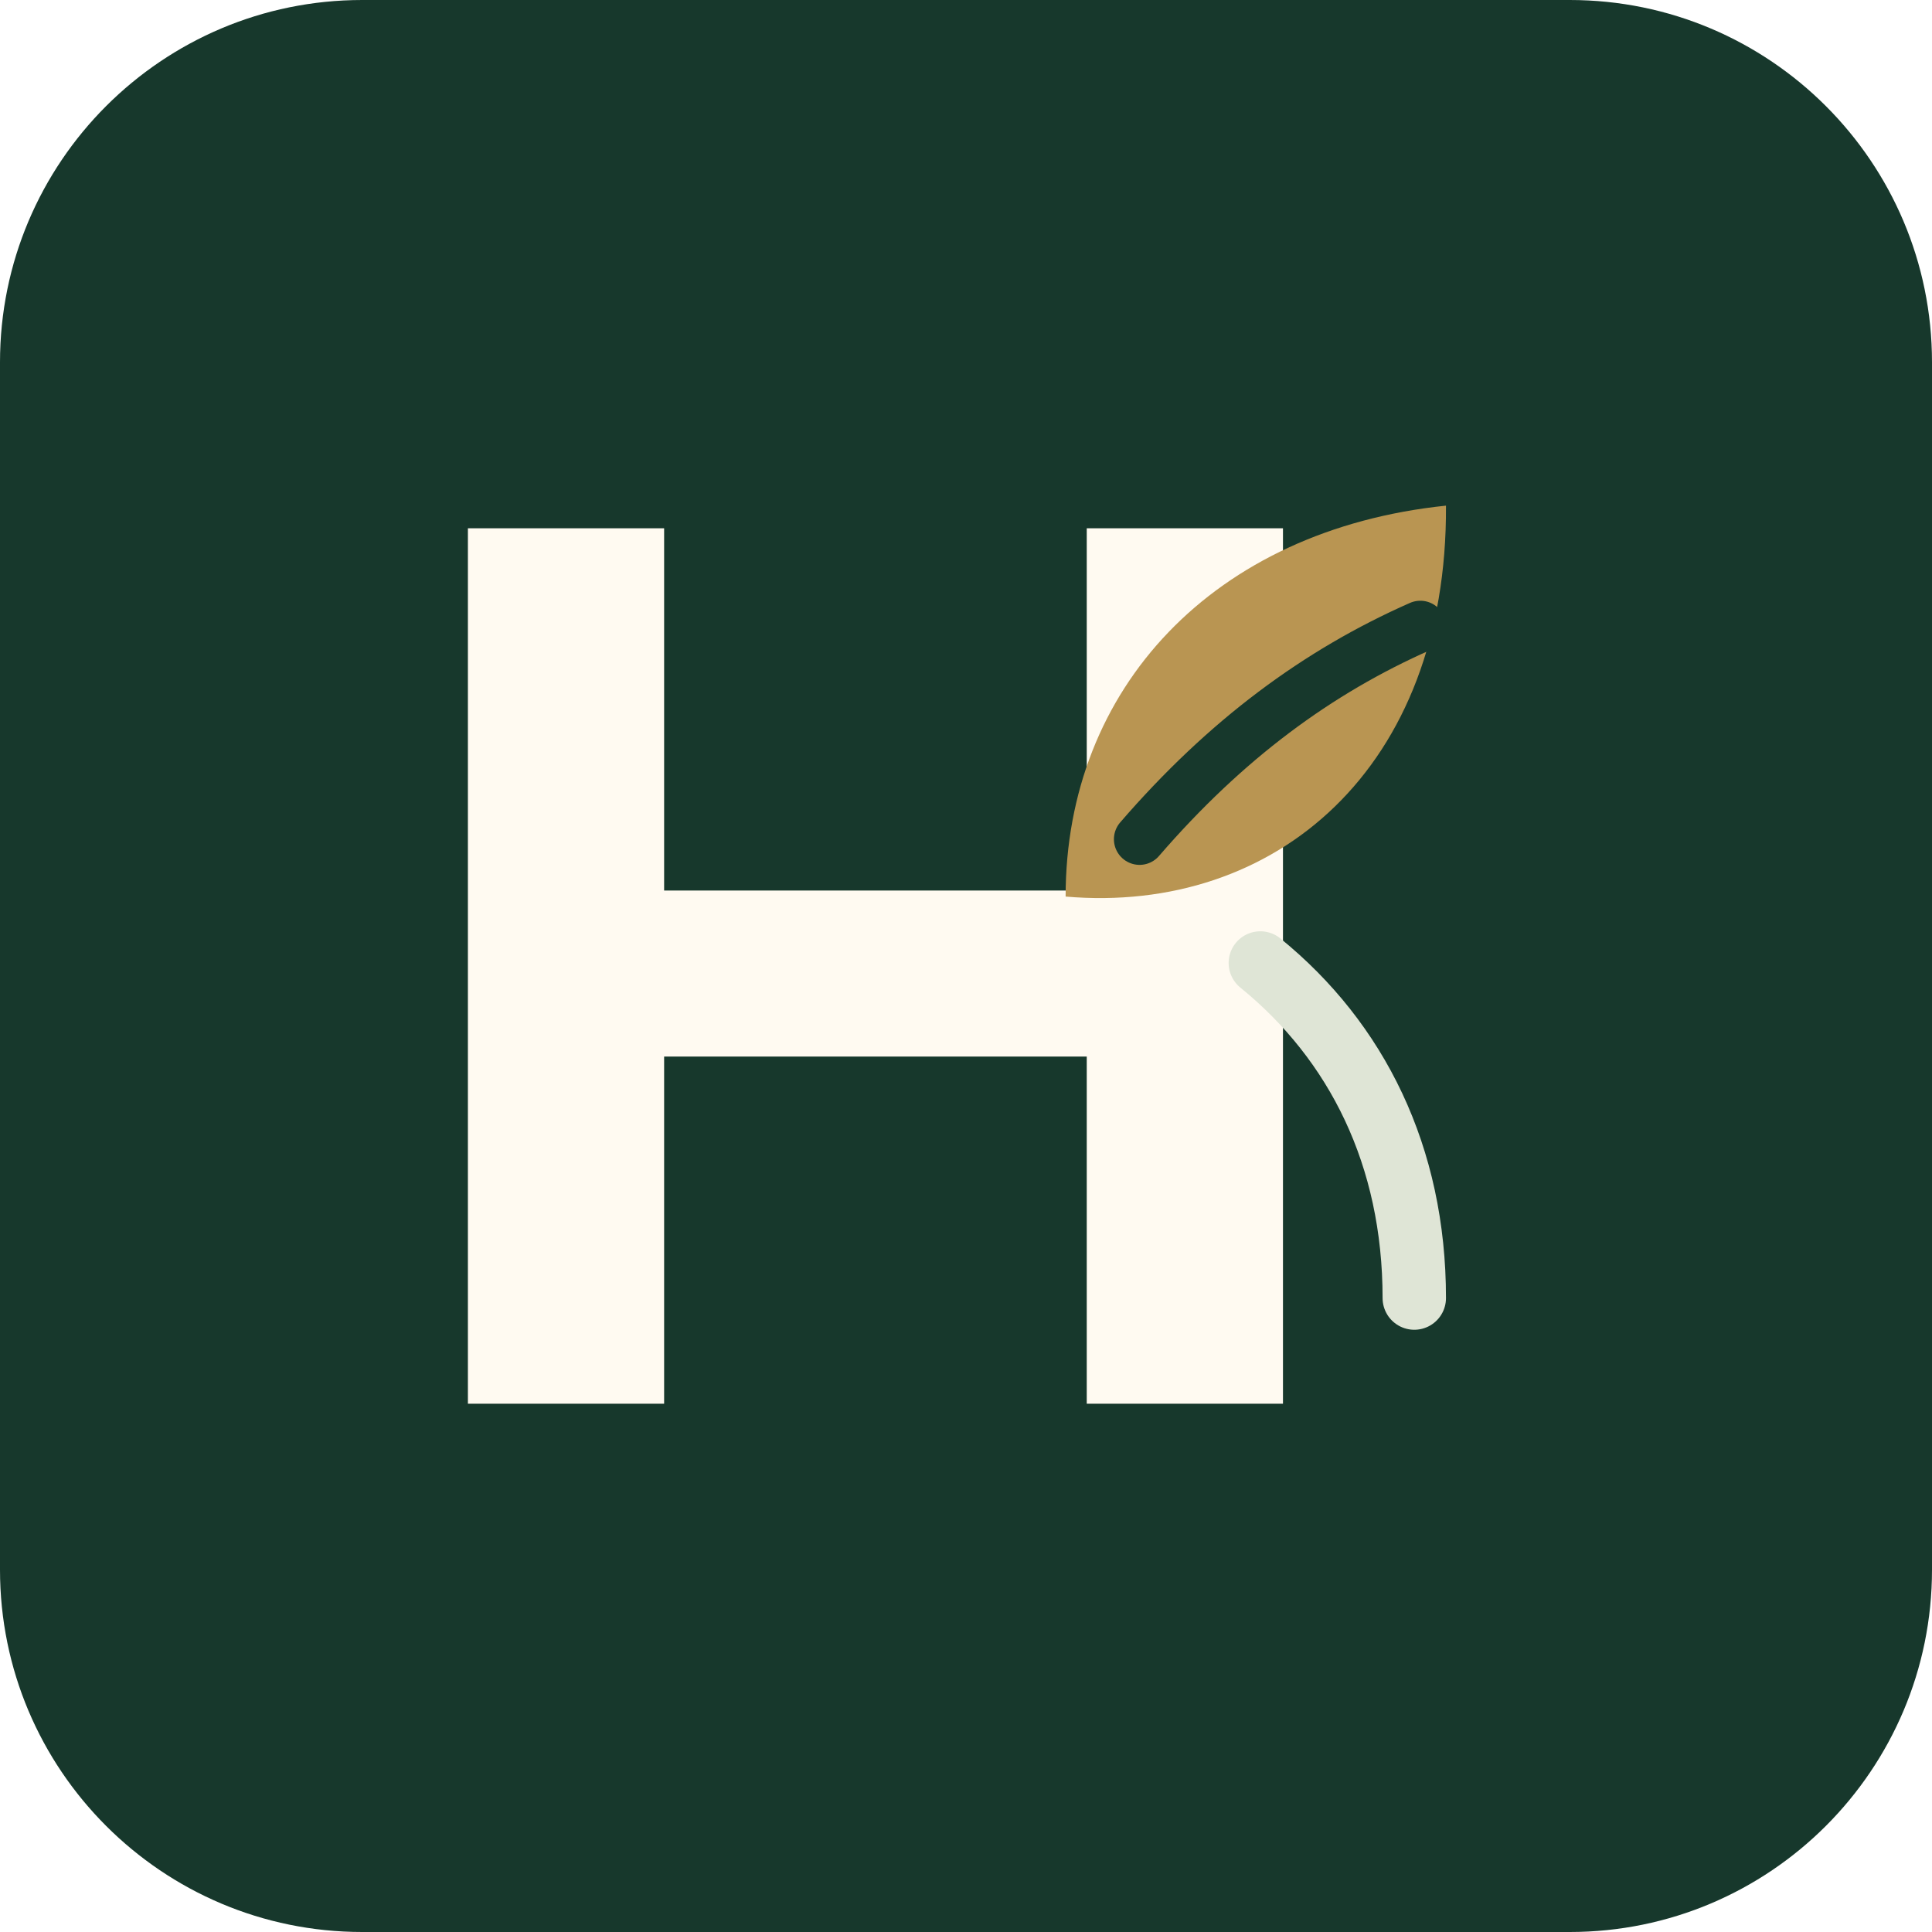
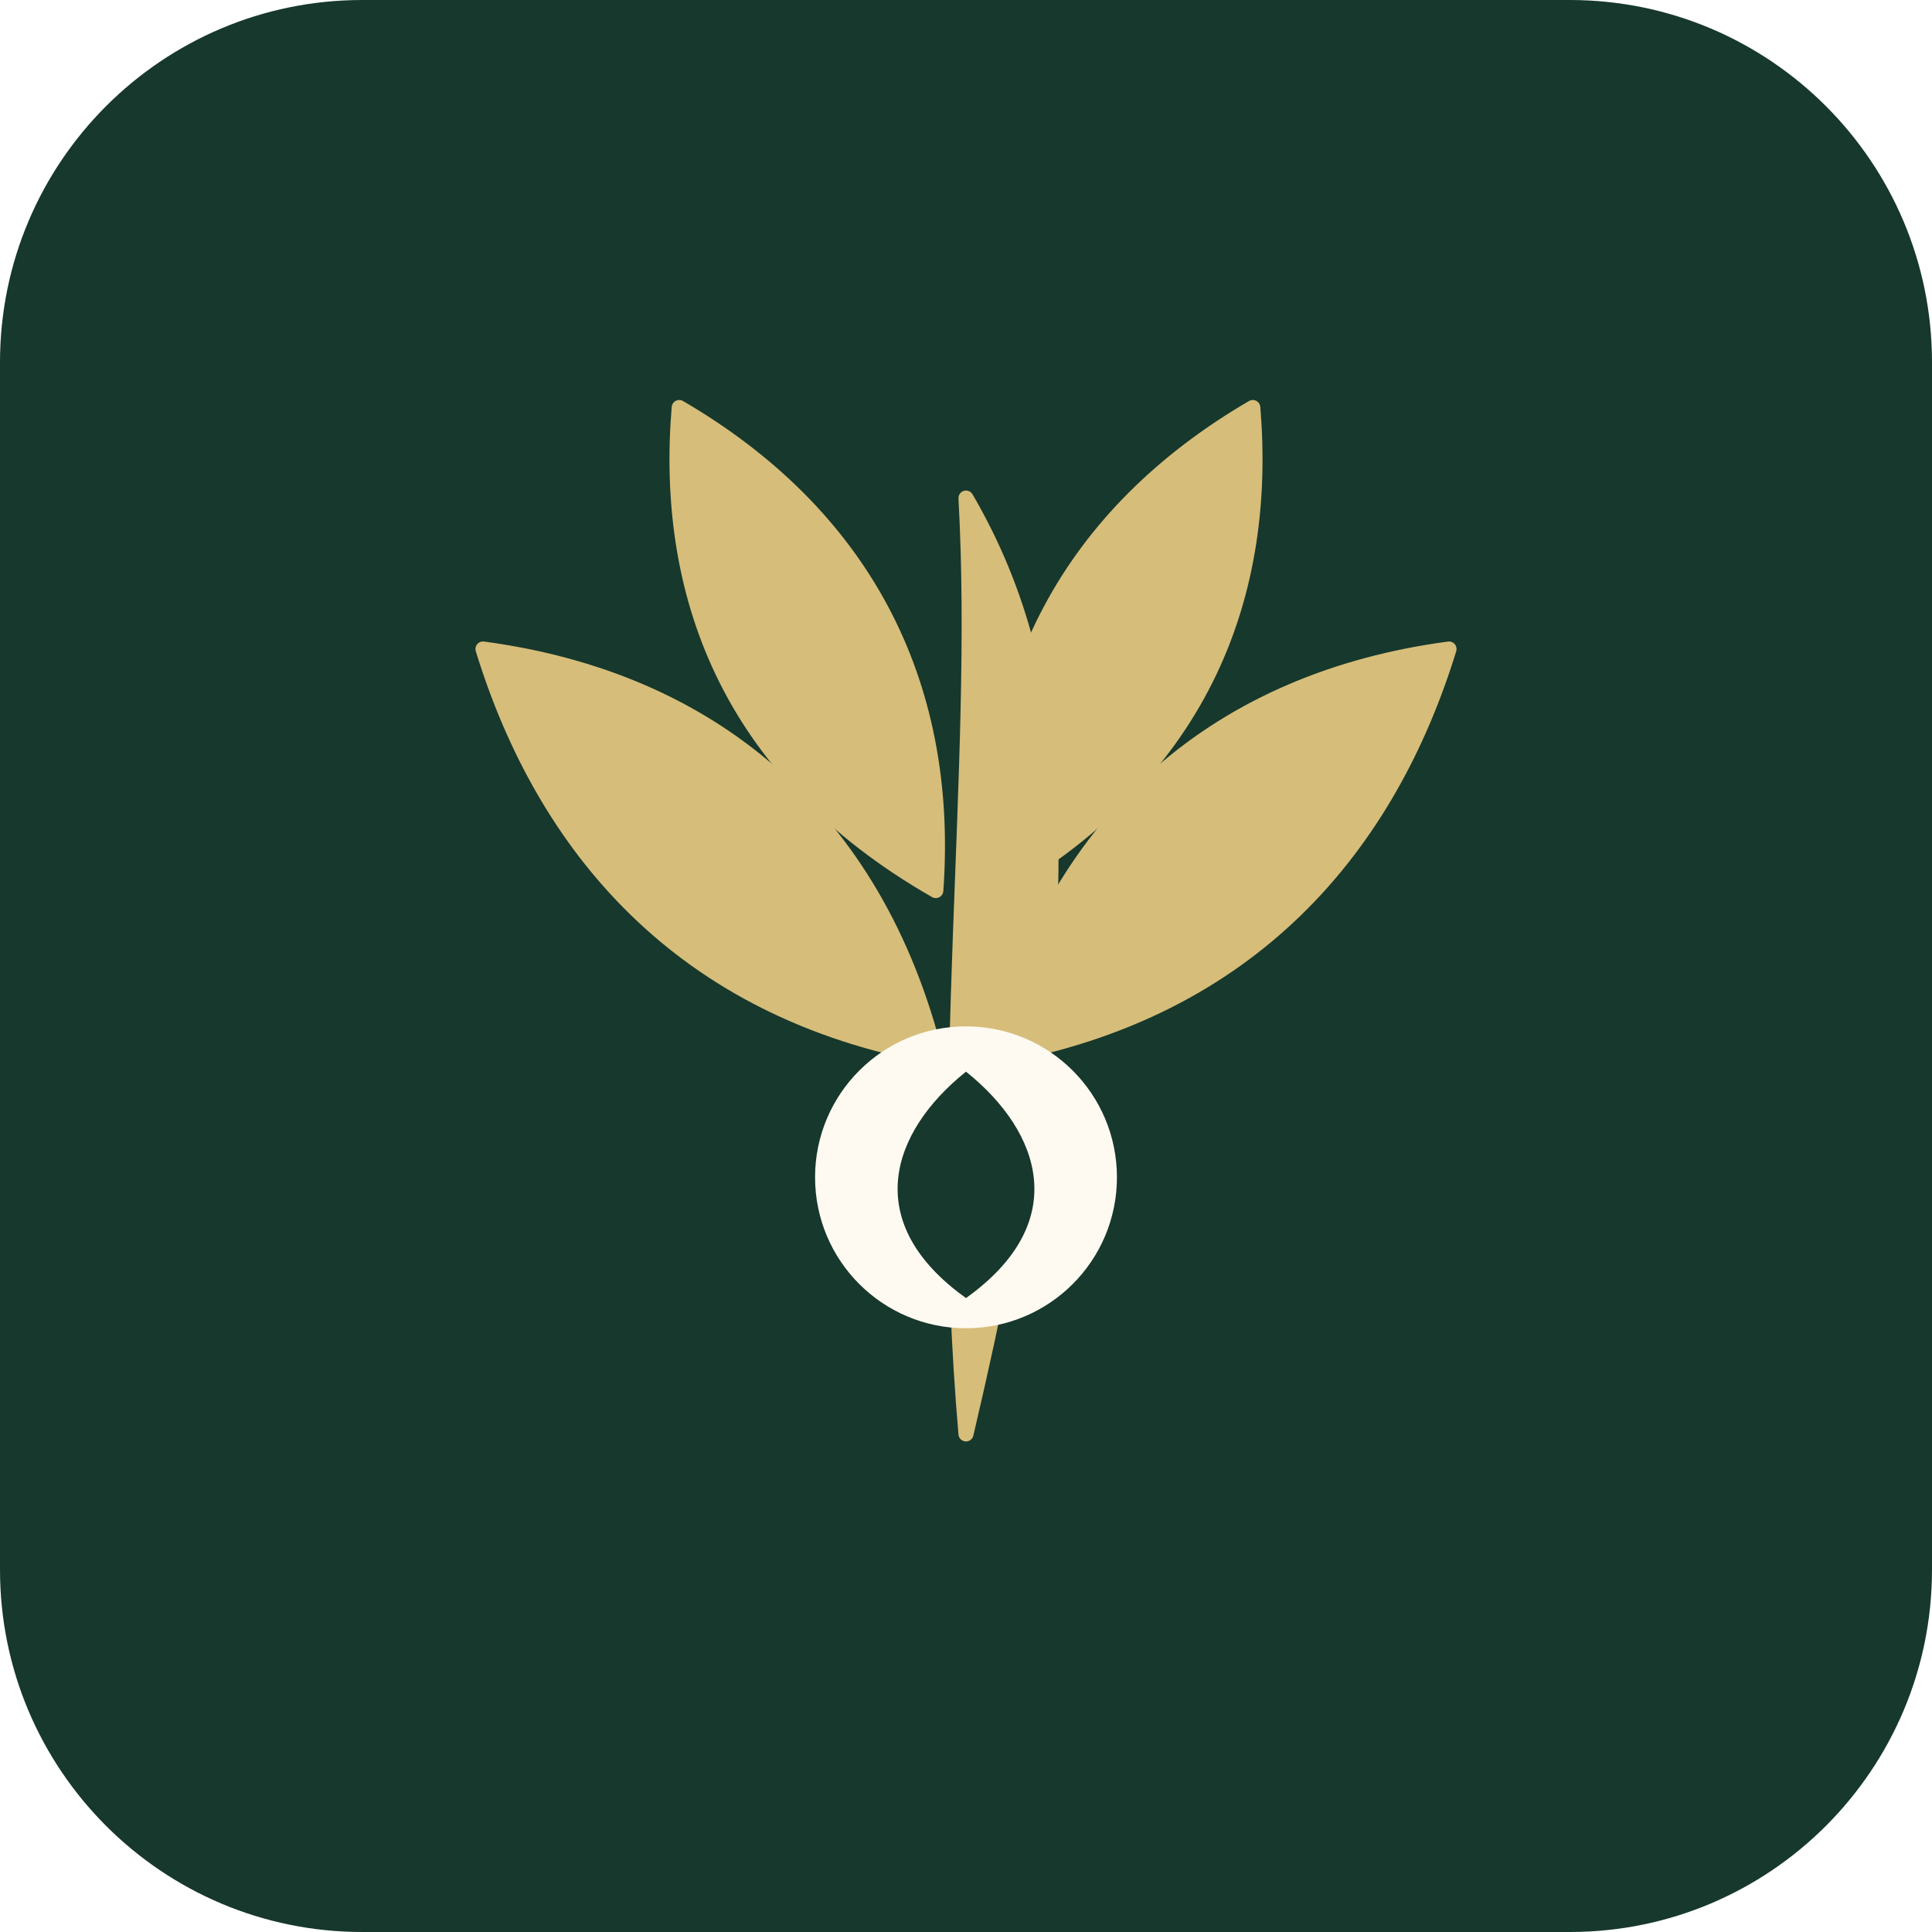
<svg xmlns="http://www.w3.org/2000/svg" viewBox="0 0 128 128">
  <rect width="128" height="128" rx="24" fill="#17382c" />
-   <path d="M31 35h13v24h28V35h13v58H72V70H44v23H31V35Z" fill="#fffaf1" />
-   <path d="M95.8 33.5c-15.4 1.6-25.2 12.1-25.2 25.9 13.9 1.2 25.3-8.5 25.2-25.9Z" fill="#b99552" />
-   <path d="M75.5 55.6c5.7-6.6 11.8-11.1 18.6-14.1" fill="none" stroke="#17382c" stroke-width="3.4" stroke-linecap="round" />
-   <path d="M83.5 63.8c6.4 5.2 10.2 12.8 10.2 22.2" fill="none" stroke="#dfe5d6" stroke-width="4.2" stroke-linecap="round" />
+   <g fill="#d6bd7a" stroke="#d6bd7a" stroke-linejoin="round">
+     <path d="M64 95c-2-23 1-44 0-62 7 12 8 28 0 62Z" />
+     <path d="M62 70C45 67 36 56 32 43c15 2 26 11 30 27Z" />
+     <path d="M62 59C48 51 44 39 45 27c12 7 18 18 17 32Z" />
+     <path d="M66 70c17-3 26-14 30-27-15 2-26 11-30 27Z" />
+     <path d="M66 59c14-8 18-20 17-32-12 7-18 18-17 32Z" />
+   </g>
+   <circle cx="64" cy="78" r="10" fill="#fffaf1" />
+   <path d="M64 71c5 4 7 10 0 15-7-5-5-11 0-15Z" fill="#17382c" />
</svg>
